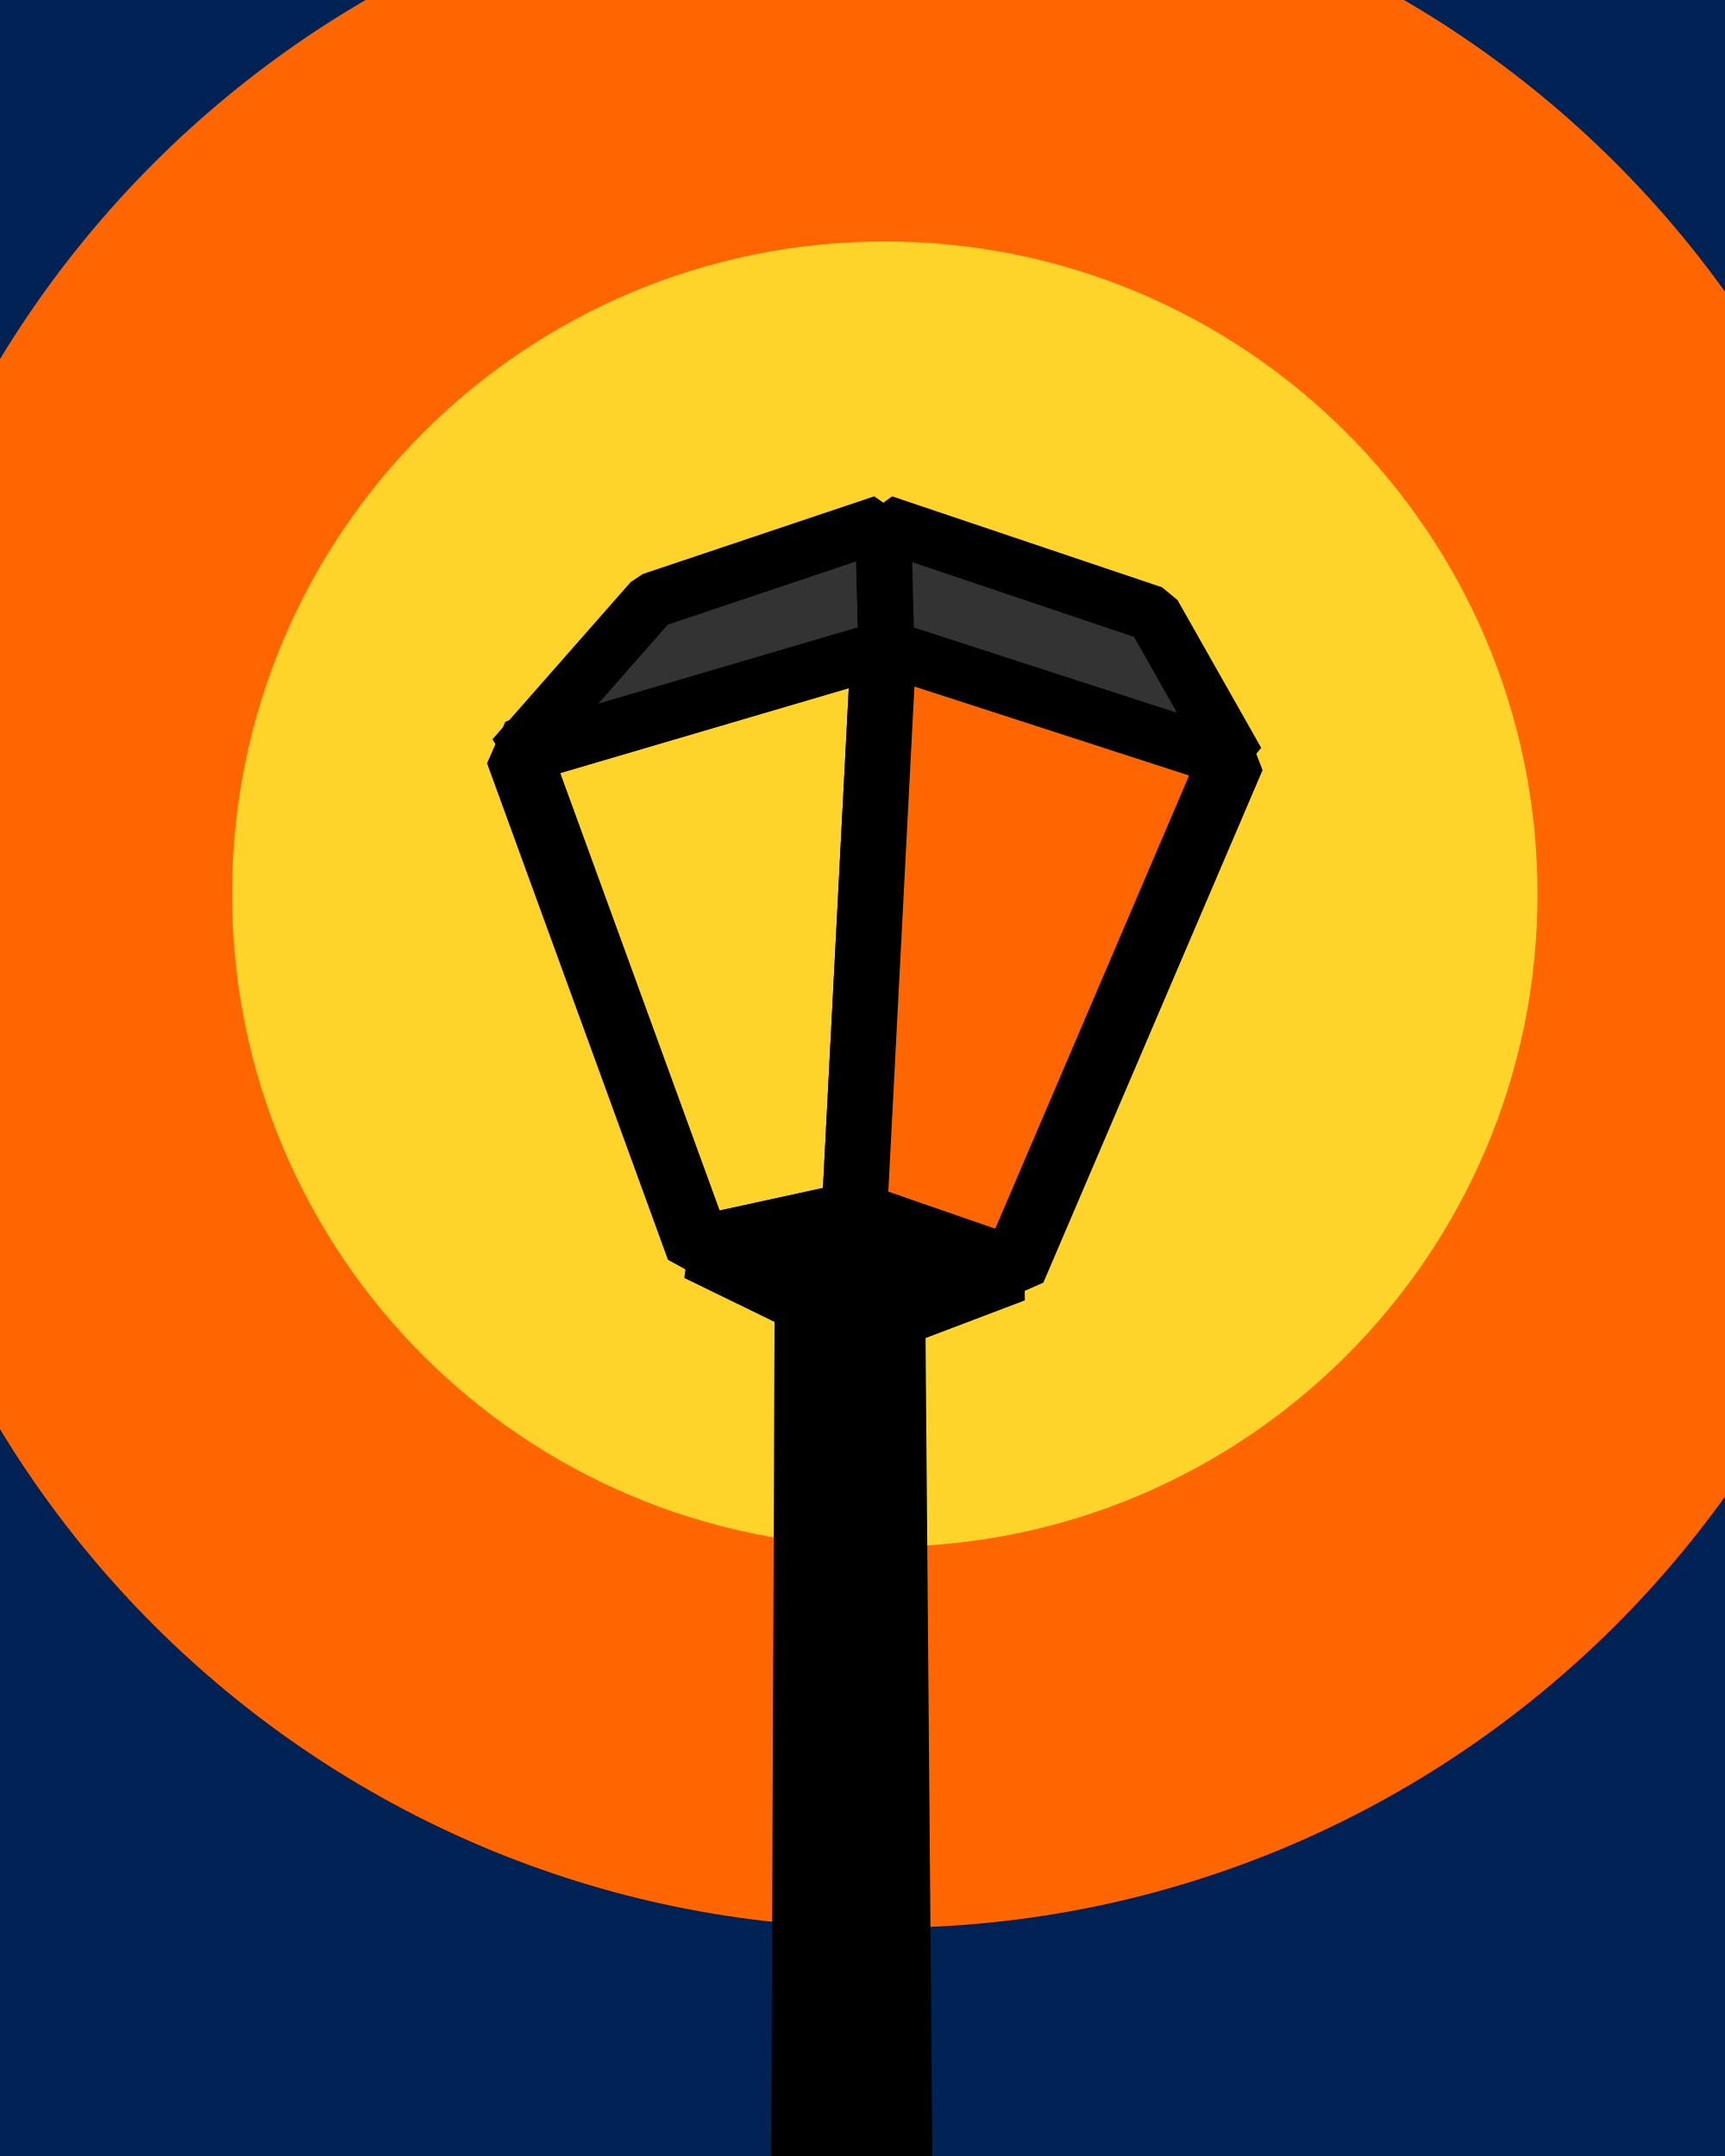
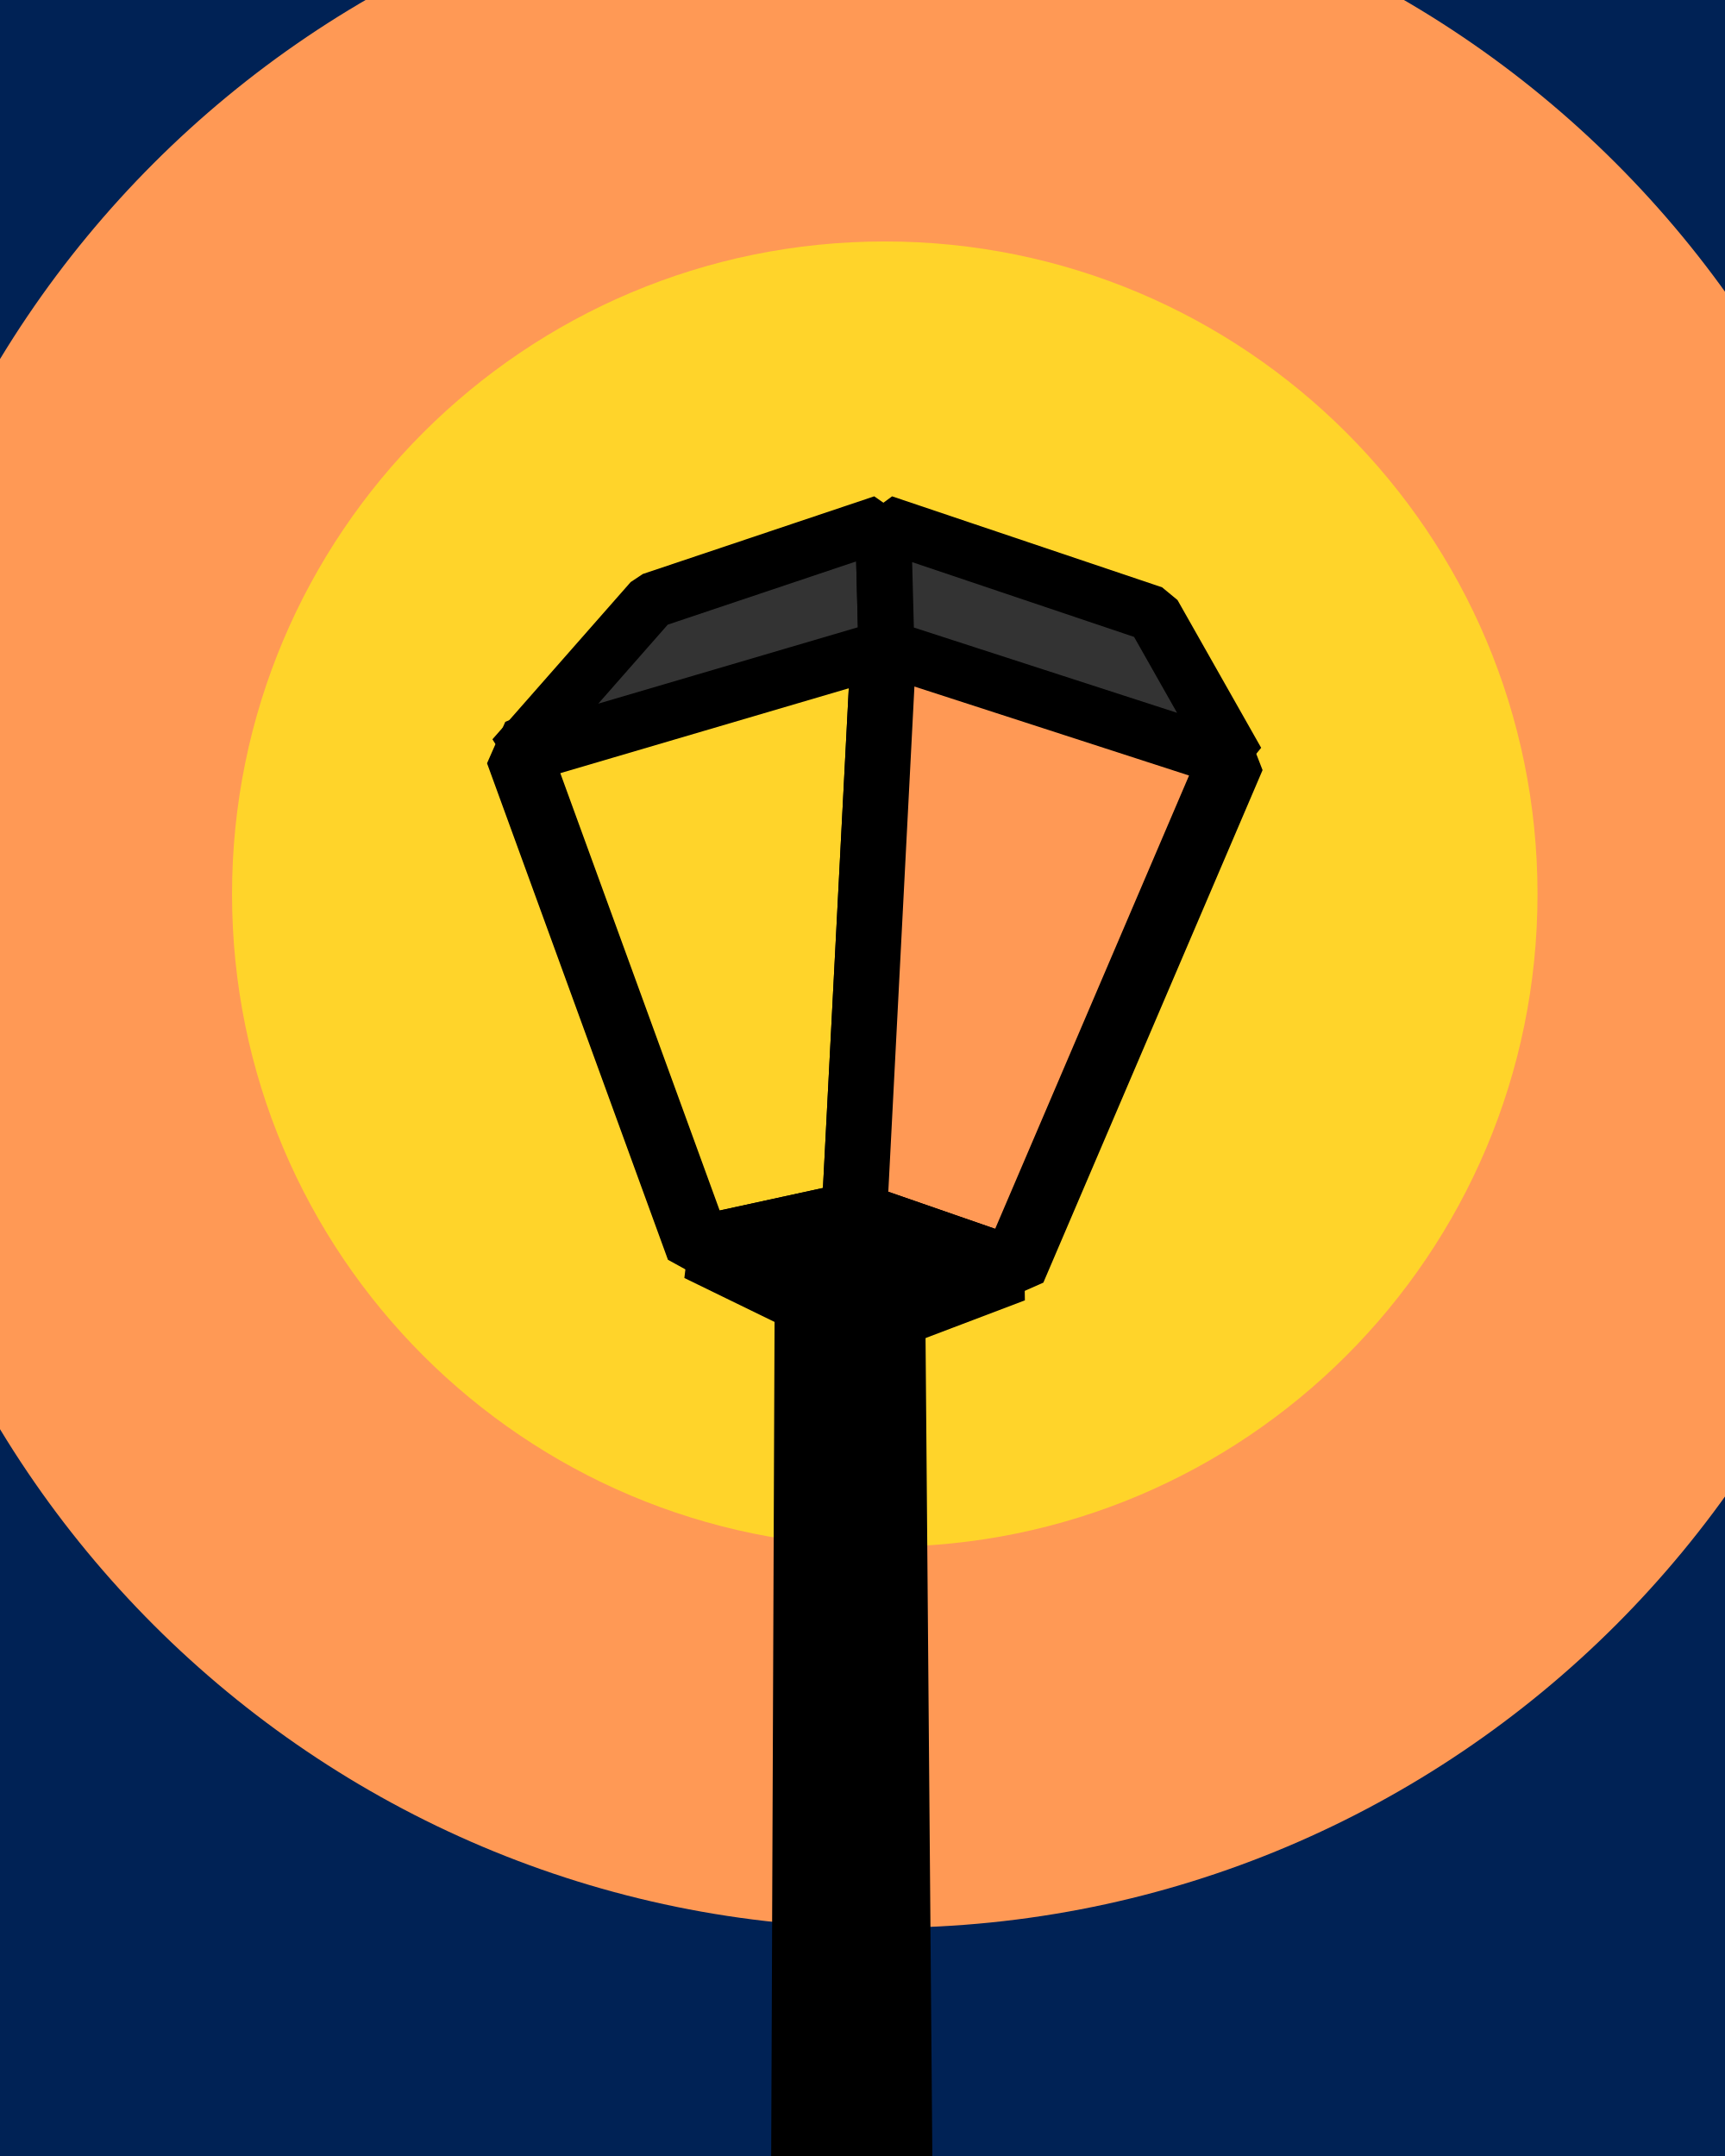
<svg xmlns="http://www.w3.org/2000/svg" width="24" height="30" viewBox="0 0 6.35 7.938" version="1.1" id="svg5">
  <defs id="defs2" />
  <g id="layer1" style="display:inline">
    <rect style="fill:#002255;stroke-width:0" id="rect1281" width="7.193" height="8.93" x="-0.38" y="-0.579" />
  </g>
  <g id="layer3">
-     <circle style="fill:#ff6600;fill-opacity:1;stroke-width:0.481;stroke-linejoin:bevel;stroke-miterlimit:4;stroke-dasharray:none" id="path4557" cx="3.257" cy="3.292" r="3.806" />
+     <circle style="fill:#ff9955;fill-opacity:1;stroke-width:0.481;stroke-linejoin:bevel;stroke-miterlimit:4;stroke-dasharray:none" id="path4557" cx="3.257" cy="3.292" r="3.806" />
    <circle style="fill:#ffd42a;fill-opacity:1;stroke-width:0.303;stroke-linejoin:bevel;stroke-miterlimit:4;stroke-dasharray:none" id="circle4688" cx="3.257" cy="3.292" r="2.403" />
  </g>
  <g id="layer2">
    <path style="fill:#000000;fill-opacity:1;stroke:#000000;stroke-width:0;stroke-linecap:butt;stroke-linejoin:miter;stroke-miterlimit:4;stroke-dasharray:none;stroke-opacity:1" d="M 2.83,10.126 2.853,4.432 h 0.55 l 0.047,5.659 z" id="path1321" />
    <path style="fill:#ffd42a;stroke:#000000;stroke-width:0.241px;stroke-linecap:butt;stroke-linejoin:bevel;stroke-opacity:1" d="M 2.572,4.597 3.145,4.472 3.262,2.208 1.906,2.769 Z" id="path2049" />
-     <path style="fill:#ff6600;stroke:#000000;stroke-width:0.241px;stroke-linecap:butt;stroke-linejoin:bevel;stroke-opacity:1" d="M 3.145,4.472 3.73,4.675 4.537,2.788 3.262,2.208 Z" id="path3701" />
+     <path style="fill:#ff9955;stroke:#000000;stroke-width:0.241px;stroke-linecap:butt;stroke-linejoin:bevel;stroke-opacity:1" d="M 3.145,4.472 3.73,4.675 4.537,2.788 3.262,2.208 Z" id="path3701" />
    <path style="fill:none;stroke:#000000;stroke-width:0.241px;stroke-linecap:butt;stroke-linejoin:bevel;stroke-opacity:1" d="M 2.572,4.597 3.169,4.888 3.73,4.675 3.145,4.472 Z" id="path4058" />
    <path style="fill:#333333;fill-opacity:1;stroke:#000000;stroke-width:0.206px;stroke-linecap:butt;stroke-linejoin:bevel;stroke-opacity:1" d="M 1.89,2.79 2.399,2.211 3.251,1.925 3.263,2.386 Z" id="path4206" />
    <path style="fill:#333333;fill-opacity:1;stroke:#000000;stroke-width:0.206px;stroke-linecap:butt;stroke-linejoin:bevel;stroke-opacity:1" d="M 3.263,2.386 4.553,2.804 4.245,2.26 3.251,1.925 Z" id="path4241" />
  </g>
</svg>
